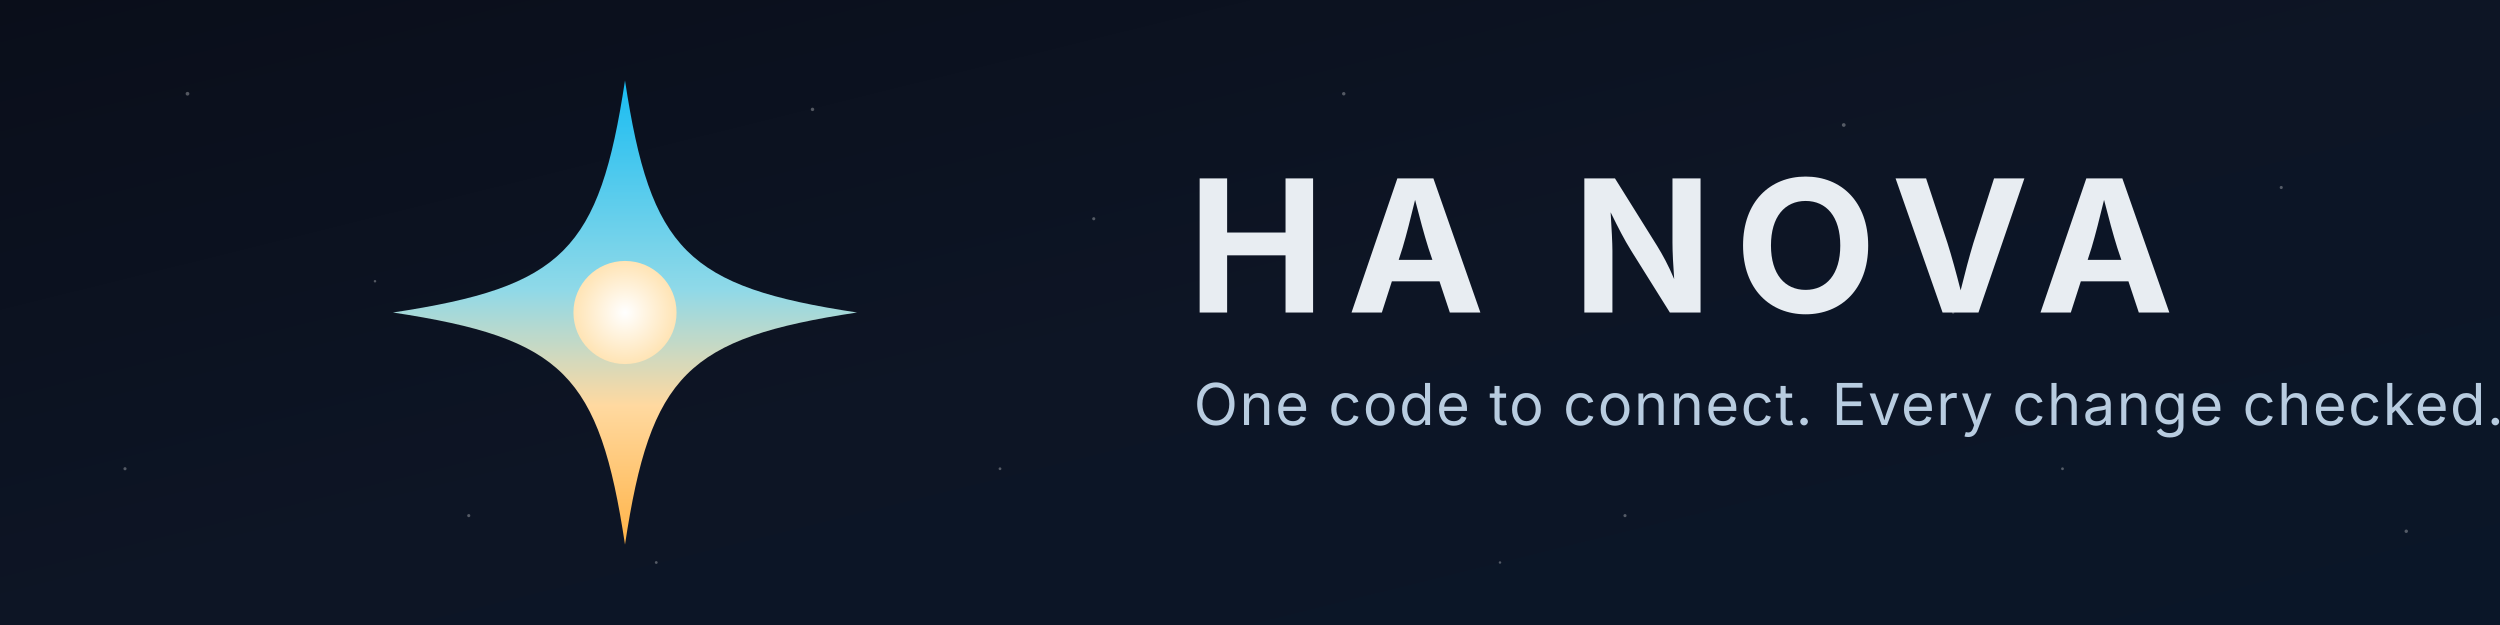
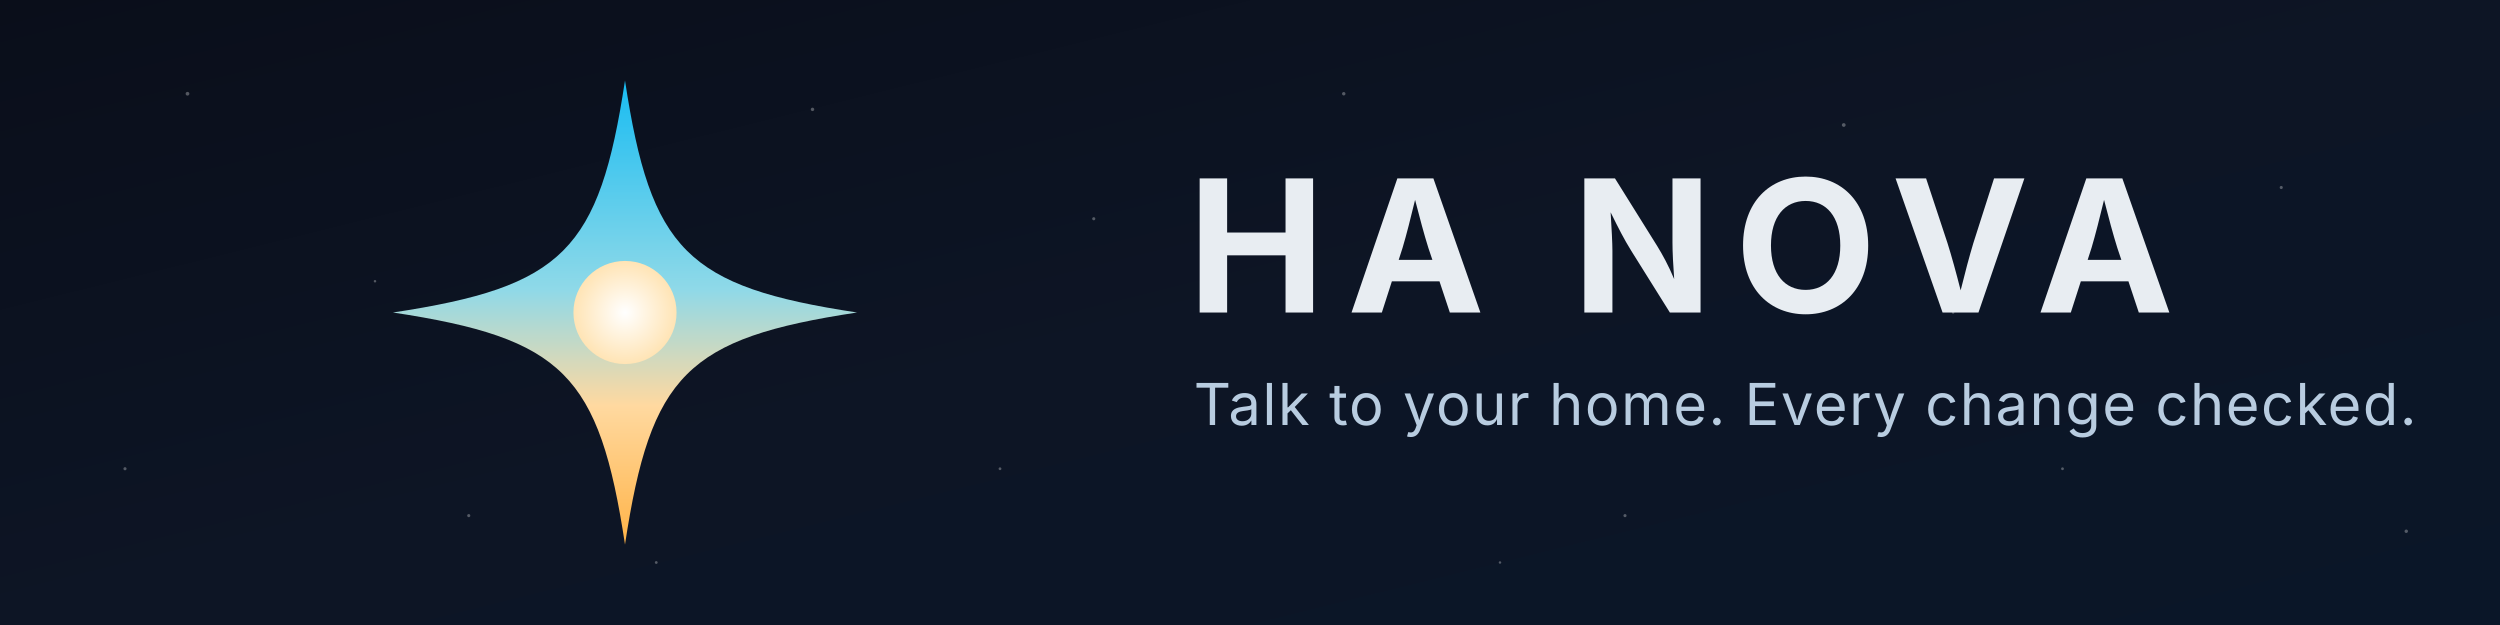
<svg xmlns="http://www.w3.org/2000/svg" viewBox="0 0 1600 400" width="1600" height="400">
  <defs>
    <linearGradient id="bg" x1="0%" y1="0%" x2="100%" y2="100%">
      <stop offset="0%" stop-color="#0A0E1A" />
      <stop offset="50%" stop-color="#0D1525" />
      <stop offset="100%" stop-color="#0A1628" />
    </linearGradient>
    <linearGradient id="star-grad-v3" x1="0%" y1="0%" x2="0%" y2="100%">
      <stop offset="0%" stop-color="#18BCF2" />
      <stop offset="45%" stop-color="#8FD9E8" />
      <stop offset="70%" stop-color="#FFD9A0" />
      <stop offset="100%" stop-color="#FFB347" />
    </linearGradient>
    <radialGradient id="core-grad" cx="50%" cy="50%" r="50%">
      <stop offset="0%" stop-color="#FFFFFF" />
      <stop offset="100%" stop-color="#FFE4B5" />
    </radialGradient>
  </defs>
  <rect width="1600" height="400" fill="url(#bg)" />
  <g opacity="0.3" fill="#FFFFFF">
    <circle cx="120" cy="60" r="1.2" />
    <circle cx="300" cy="330" r="1" />
    <circle cx="520" cy="70" r="1.1" />
    <circle cx="640" cy="300" r="0.9" />
    <circle cx="240" cy="180" r="0.8" />
    <circle cx="700" cy="140" r="1" />
    <circle cx="860" cy="60" r="1.1" />
    <circle cx="1040" cy="330" r="1" />
    <circle cx="1180" cy="80" r="1.2" />
    <circle cx="1320" cy="300" r="0.9" />
    <circle cx="1460" cy="120" r="1" />
    <circle cx="1540" cy="340" r="1.1" />
    <circle cx="960" cy="360" r="0.8" />
    <circle cx="80" cy="300" r="1" />
    <circle cx="420" cy="360" r="0.9" />
    <circle cx="1250" cy="200" r="0.8" />
  </g>
  <g transform="translate(400, 200) scale(3.3)">
    <path d="M0,-45 C5,-12 12,-5 45,0 C12,5 5,12 0,45 C-5,12 -12,5 -45,0 C-12,-5 -5,-12 0,-45 Z" fill="url(#star-grad-v3)" />
    <circle cx="0" cy="0" r="10" fill="url(#core-grad)" />
  </g>
  <text x="760" y="200" font-family="-apple-system, 'Helvetica Neue', 'Segoe UI', sans-serif" font-size="118" font-weight="700" fill="#E8EDF2" letter-spacing="14">HA NOVA</text>
-   <text x="764" y="272" font-family="-apple-system, 'Helvetica Neue', 'Segoe UI', sans-serif" font-size="37" font-weight="400" fill="#B8CCE0" letter-spacing="1">One code to connect. Every change checked.</text>
+   <text x="764" y="272" font-family="-apple-system, 'Helvetica Neue', 'Segoe UI', sans-serif" font-size="37" font-weight="400" fill="#B8CCE0" letter-spacing="1">Talk to your home. Every change checked.</text>
</svg>
